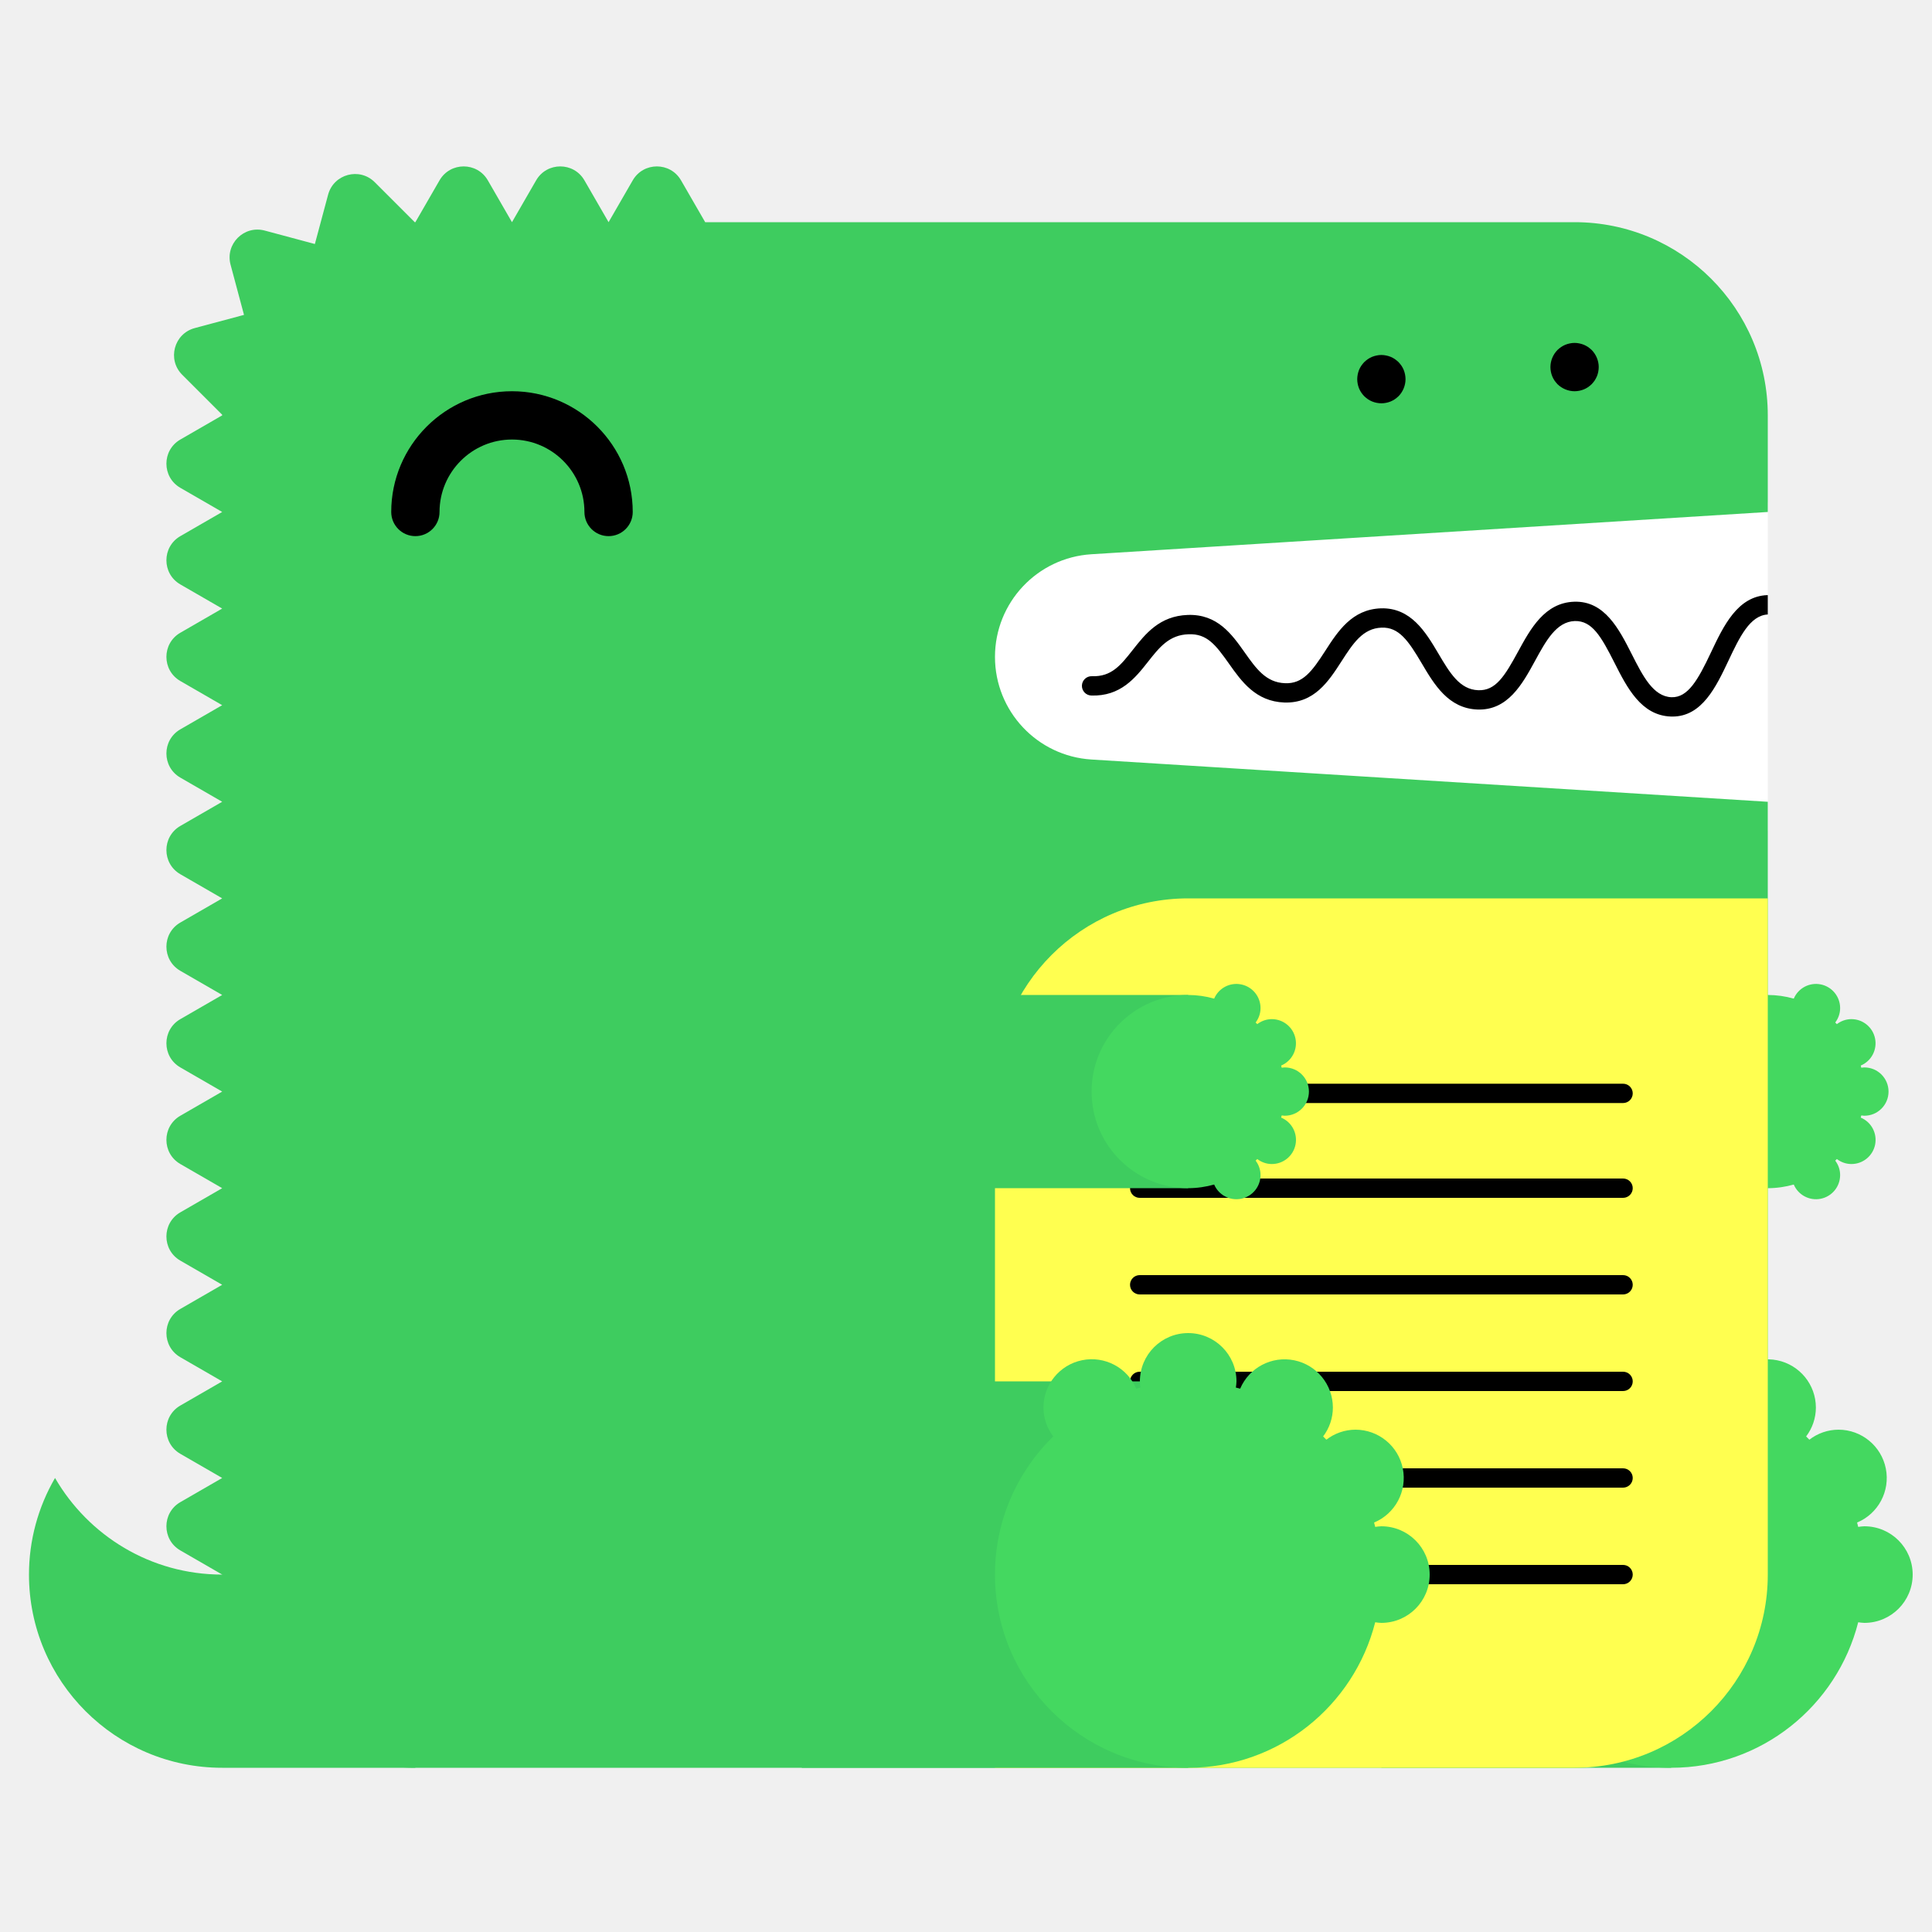
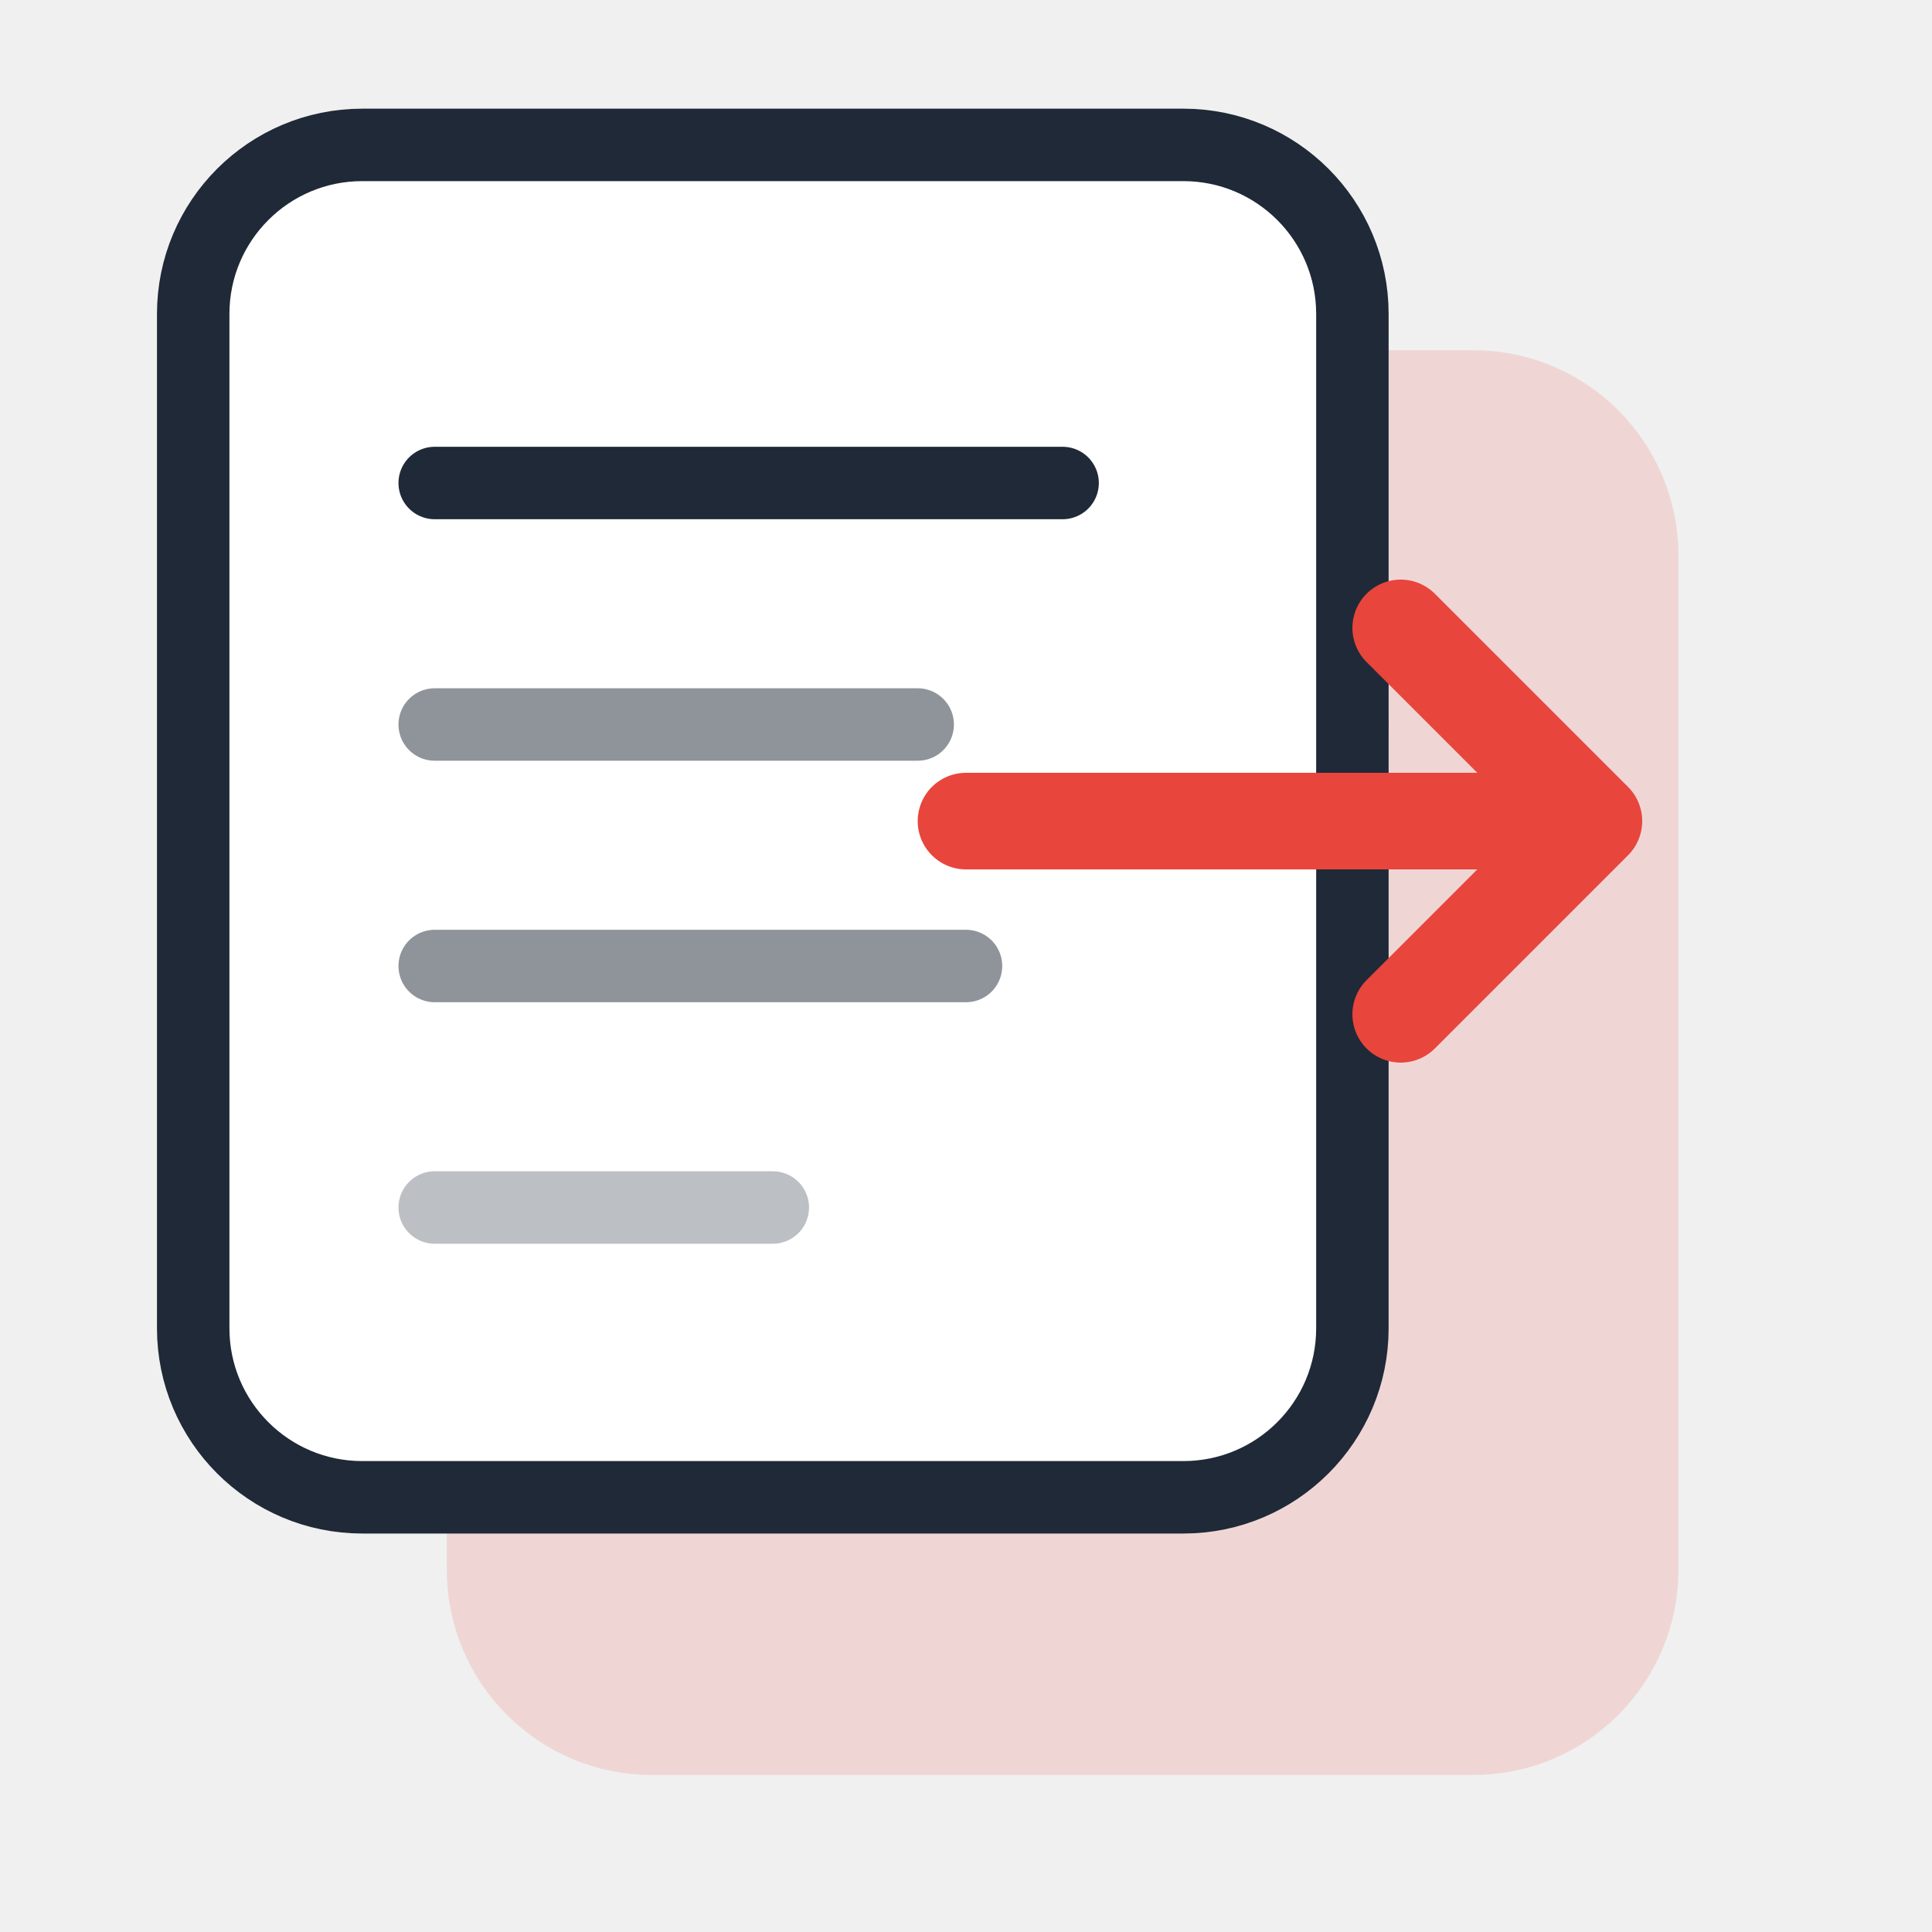
- <svg xmlns="http://www.w3.org/2000/svg" width="200" height="200" viewBox="0 0 200 200">
-   <g fill="none" fill-rule="evenodd">
-     <path fill="#FFF" d="M99 52h84v34H99z" />
-     <path d="M23 163c-7.398 0-13.843-4.027-17.303-10A19.886 19.886 0 0 0 3 163c0 11.046 8.954 20 20 20h20v-20H23z" fill="#3ECC5F" />
-     <path d="M112.98 57.376L183 53V43c0-11.046-8.954-20-20-20H73l-2.5-4.33c-1.112-1.925-3.889-1.925-5 0L63 23l-2.5-4.33c-1.111-1.925-3.889-1.925-5 0L53 23l-2.5-4.33c-1.111-1.925-3.889-1.925-5 0L43 23c-.022 0-.042.003-.065.003l-4.142-4.141c-1.57-1.571-4.252-.853-4.828 1.294l-1.369 5.104-5.192-1.392c-2.148-.575-4.111 1.389-3.535 3.536l1.39 5.193-5.102 1.367c-2.148.576-2.867 3.259-1.296 4.83l4.142 4.142c0 .021-.003.042-.003.064l-4.33 2.5c-1.925 1.111-1.925 3.889 0 5L23 53l-4.33 2.5c-1.925 1.111-1.925 3.889 0 5L23 63l-4.33 2.5c-1.925 1.111-1.925 3.889 0 5L23 73l-4.33 2.5c-1.925 1.111-1.925 3.889 0 5L23 83l-4.33 2.5c-1.925 1.111-1.925 3.889 0 5L23 93l-4.33 2.5c-1.925 1.111-1.925 3.889 0 5L23 103l-4.33 2.5c-1.925 1.111-1.925 3.889 0 5L23 113l-4.33 2.5c-1.925 1.111-1.925 3.889 0 5L23 123l-4.33 2.5c-1.925 1.111-1.925 3.889 0 5L23 133l-4.33 2.5c-1.925 1.111-1.925 3.889 0 5L23 143l-4.33 2.5c-1.925 1.111-1.925 3.889 0 5L23 153l-4.33 2.5c-1.925 1.111-1.925 3.889 0 5L23 163c0 11.046 8.954 20 20 20h120c11.046 0 20-8.954 20-20V83l-70.02-4.376A10.645 10.645 0 0 1 103 68c0-5.621 4.37-10.273 9.98-10.624" fill="#3ECC5F" />
-     <path fill="#3ECC5F" d="M143 183h30v-40h-30z" />
-     <path d="M193 158c-.219 0-.428.037-.639.064-.038-.15-.074-.301-.116-.451A5 5 0 0 0 190.32 148a4.96 4.96 0 0 0-3.016 1.036 26.531 26.531 0 0 0-.335-.336 4.955 4.955 0 0 0 1.011-2.987 5 5 0 0 0-9.599-1.959c-.148-.042-.297-.077-.445-.115.027-.211.064-.42.064-.639a5 5 0 0 0-5-5 5 5 0 0 0-5 5c0 .219.037.428.064.639-.148.038-.297.073-.445.115a4.998 4.998 0 0 0-9.599 1.959c0 1.125.384 2.151 1.011 2.987-3.717 3.632-6.031 8.693-6.031 14.3 0 11.046 8.954 20 20 20 9.339 0 17.16-6.41 19.361-15.064.211.027.42.064.639.064a5 5 0 0 0 5-5 5 5 0 0 0-5-5" fill="#44D860" />
-     <path fill="#3ECC5F" d="M153 123h30v-20h-30z" />
-     <path d="M193 115.5a2.5 2.5 0 1 0 0-5c-.109 0-.214.019-.319.032-.02-.075-.037-.15-.058-.225a2.501 2.501 0 0 0-.963-4.807c-.569 0-1.088.197-1.508.518a6.653 6.653 0 0 0-.168-.168c.314-.417.506-.931.506-1.494a2.5 2.5 0 0 0-4.8-.979A9.987 9.987 0 0 0 183 103c-5.522 0-10 4.478-10 10s4.478 10 10 10c.934 0 1.833-.138 2.69-.377a2.5 2.5 0 0 0 4.8-.979c0-.563-.192-1.077-.506-1.494.057-.055.113-.111.168-.168.42.321.939.518 1.508.518a2.5 2.5 0 0 0 .963-4.807c.021-.074.038-.15.058-.225.105.013.21.032.319.032" fill="#44D860" />
-     <path d="M63 55.5a2.5 2.5 0 0 1-2.5-2.5c0-4.136-3.364-7.5-7.5-7.5s-7.5 3.364-7.5 7.5a2.5 2.5 0 1 1-5 0c0-6.893 5.607-12.5 12.5-12.5S65.5 46.107 65.5 53a2.5 2.5 0 0 1-2.5 2.5" fill="#000" />
-     <path d="M103 183h60c11.046 0 20-8.954 20-20V93h-60c-11.046 0-20 8.954-20 20v70z" fill="#FFFF50" />
-     <path d="M168.02 124h-50.04a1 1 0 1 1 0-2h50.04a1 1 0 1 1 0 2m0 20h-50.04a1 1 0 1 1 0-2h50.04a1 1 0 1 1 0 2m0 20h-50.04a1 1 0 1 1 0-2h50.04a1 1 0 1 1 0 2m0-49.814h-50.04a1 1 0 1 1 0-2h50.04a1 1 0 1 1 0 2m0 19.814h-50.04a1 1 0 1 1 0-2h50.04a1 1 0 1 1 0 2m0 20h-50.04a1 1 0 1 1 0-2h50.04a1 1 0 1 1 0 2M183 61.611c-.012 0-.022-.006-.034-.005-3.09.105-4.552 3.196-5.842 5.923-1.346 2.85-2.387 4.703-4.093 4.647-1.889-.068-2.969-2.202-4.113-4.46-1.314-2.594-2.814-5.536-5.963-5.426-3.046.104-4.513 2.794-5.807 5.167-1.377 2.528-2.314 4.065-4.121 3.994-1.927-.07-2.951-1.805-4.136-3.813-1.321-2.236-2.848-4.75-5.936-4.664-2.994.103-4.465 2.385-5.763 4.4-1.373 2.13-2.335 3.428-4.165 3.351-1.973-.07-2.992-1.51-4.171-3.177-1.324-1.873-2.816-3.993-5.895-3.89-2.928.1-4.399 1.97-5.696 3.618-1.232 1.564-2.194 2.802-4.229 2.724a1 1 0 0 0-.072 2c3.017.101 4.545-1.8 5.872-3.487 1.177-1.496 2.193-2.787 4.193-2.855 1.926-.082 2.829 1.115 4.195 3.045 1.297 1.834 2.769 3.914 5.731 4.021 3.103.104 4.596-2.215 5.918-4.267 1.182-1.834 2.202-3.417 4.15-3.484 1.793-.067 2.769 1.35 4.145 3.681 1.297 2.197 2.766 4.686 5.787 4.796 3.125.108 4.634-2.62 5.949-5.035 1.139-2.088 2.214-4.06 4.119-4.126 1.793-.042 2.728 1.595 4.111 4.33 1.292 2.553 2.757 5.445 5.825 5.556l.169.003c3.064 0 4.518-3.075 5.805-5.794 1.139-2.41 2.217-4.68 4.067-4.773v-2z" fill="#000" />
-     <path fill="#3ECC5F" d="M83 183h40v-40H83z" />
-     <path d="M143 158c-.219 0-.428.037-.639.064-.038-.15-.074-.301-.116-.451A5 5 0 0 0 140.32 148a4.96 4.96 0 0 0-3.016 1.036 26.531 26.531 0 0 0-.335-.336 4.955 4.955 0 0 0 1.011-2.987 5 5 0 0 0-9.599-1.959c-.148-.042-.297-.077-.445-.115.027-.211.064-.42.064-.639a5 5 0 0 0-5-5 5 5 0 0 0-5 5c0 .219.037.428.064.639-.148.038-.297.073-.445.115a4.998 4.998 0 0 0-9.599 1.959c0 1.125.384 2.151 1.011 2.987-3.717 3.632-6.031 8.693-6.031 14.3 0 11.046 8.954 20 20 20 9.339 0 17.16-6.41 19.361-15.064.211.027.42.064.639.064a5 5 0 0 0 5-5 5 5 0 0 0-5-5" fill="#44D860" />
-     <path fill="#3ECC5F" d="M83 123h40v-20H83z" />
-     <path d="M133 115.5a2.5 2.5 0 1 0 0-5c-.109 0-.214.019-.319.032-.02-.075-.037-.15-.058-.225a2.501 2.501 0 0 0-.963-4.807c-.569 0-1.088.197-1.508.518a6.653 6.653 0 0 0-.168-.168c.314-.417.506-.931.506-1.494a2.5 2.5 0 0 0-4.8-.979A9.987 9.987 0 0 0 123 103c-5.522 0-10 4.478-10 10s4.478 10 10 10c.934 0 1.833-.138 2.69-.377a2.5 2.5 0 0 0 4.8-.979c0-.563-.192-1.077-.506-1.494.057-.055.113-.111.168-.168.42.321.939.518 1.508.518a2.5 2.5 0 0 0 .963-4.807c.021-.074.038-.15.058-.225.105.013.21.032.319.032" fill="#44D860" />
-     <path d="M143 41.75c-.16 0-.33-.02-.49-.05a2.52 2.52 0 0 1-.47-.14c-.15-.06-.29-.14-.431-.23-.13-.09-.259-.2-.38-.31-.109-.12-.219-.24-.309-.38s-.17-.28-.231-.43a2.619 2.619 0 0 1-.189-.96c0-.16.02-.33.05-.49.03-.16.08-.31.139-.47.061-.15.141-.29.231-.43.09-.13.2-.26.309-.38.121-.11.25-.22.38-.31.141-.09.281-.17.431-.23.149-.06.31-.11.47-.14.32-.07.65-.07.98 0 .159.03.32.08.47.14.149.06.29.14.43.23.13.09.259.2.38.31.11.12.22.25.31.38.09.14.17.28.23.43.06.16.11.31.14.47.029.16.05.33.05.49 0 .66-.271 1.31-.73 1.77-.121.11-.25.22-.38.31-.14.09-.281.17-.43.23a2.565 2.565 0 0 1-.96.19m20-1.25c-.66 0-1.3-.27-1.771-.73a3.802 3.802 0 0 1-.309-.38c-.09-.14-.17-.28-.231-.43a2.619 2.619 0 0 1-.189-.96c0-.66.27-1.3.729-1.77.121-.11.25-.22.38-.31.141-.09.281-.17.431-.23.149-.06.31-.11.47-.14.32-.07.66-.07.98 0 .159.03.32.08.47.14.149.06.29.14.43.23.13.09.259.2.38.31.459.47.73 1.11.73 1.77 0 .16-.021.33-.05.49-.03.16-.08.32-.14.47-.07.15-.14.29-.23.43-.09.13-.2.26-.31.38-.121.11-.25.22-.38.31-.14.09-.281.17-.43.23a2.565 2.565 0 0 1-.96.19" fill="#000" />
-   </g>
+ <svg xmlns="http://www.w3.org/2000/svg" viewBox="0 0 40 40" fill="none">
+   <rect x="10" y="8" width="24" height="28" rx="3.5" fill="#E8453C" opacity="0.15" stroke="#E8453C" stroke-width="1.5" />
+   <line x1="15" y1="15" x2="28" y2="15" stroke="#E8453C" stroke-width="1.5" stroke-linecap="round" opacity="0.4" />
+   <line x1="15" y1="20" x2="25" y2="20" stroke="#E8453C" stroke-width="1.5" stroke-linecap="round" opacity="0.3" />
+   <rect x="4" y="3" width="24" height="28" rx="3.5" fill="white" stroke="#1F2937" stroke-width="1.5" />
+   <line x1="9" y1="10" x2="22" y2="10" stroke="#1F2937" stroke-width="1.5" stroke-linecap="round" />
+   <line x1="9" y1="15" x2="19" y2="15" stroke="#1F2937" stroke-width="1.5" stroke-linecap="round" opacity="0.5" />
+   <line x1="9" y1="20" x2="20" y2="20" stroke="#1F2937" stroke-width="1.5" stroke-linecap="round" opacity="0.5" />
+   <line x1="9" y1="25" x2="16" y2="25" stroke="#1F2937" stroke-width="1.5" stroke-linecap="round" opacity="0.3" />
+   <path d="M20 17 L32 17" stroke="#E8453C" stroke-width="2" stroke-linecap="round" />
+   <path d="M29 13 L33 17 L29 21" stroke="#E8453C" stroke-width="2" stroke-linecap="round" stroke-linejoin="round" fill="none" />
</svg>
